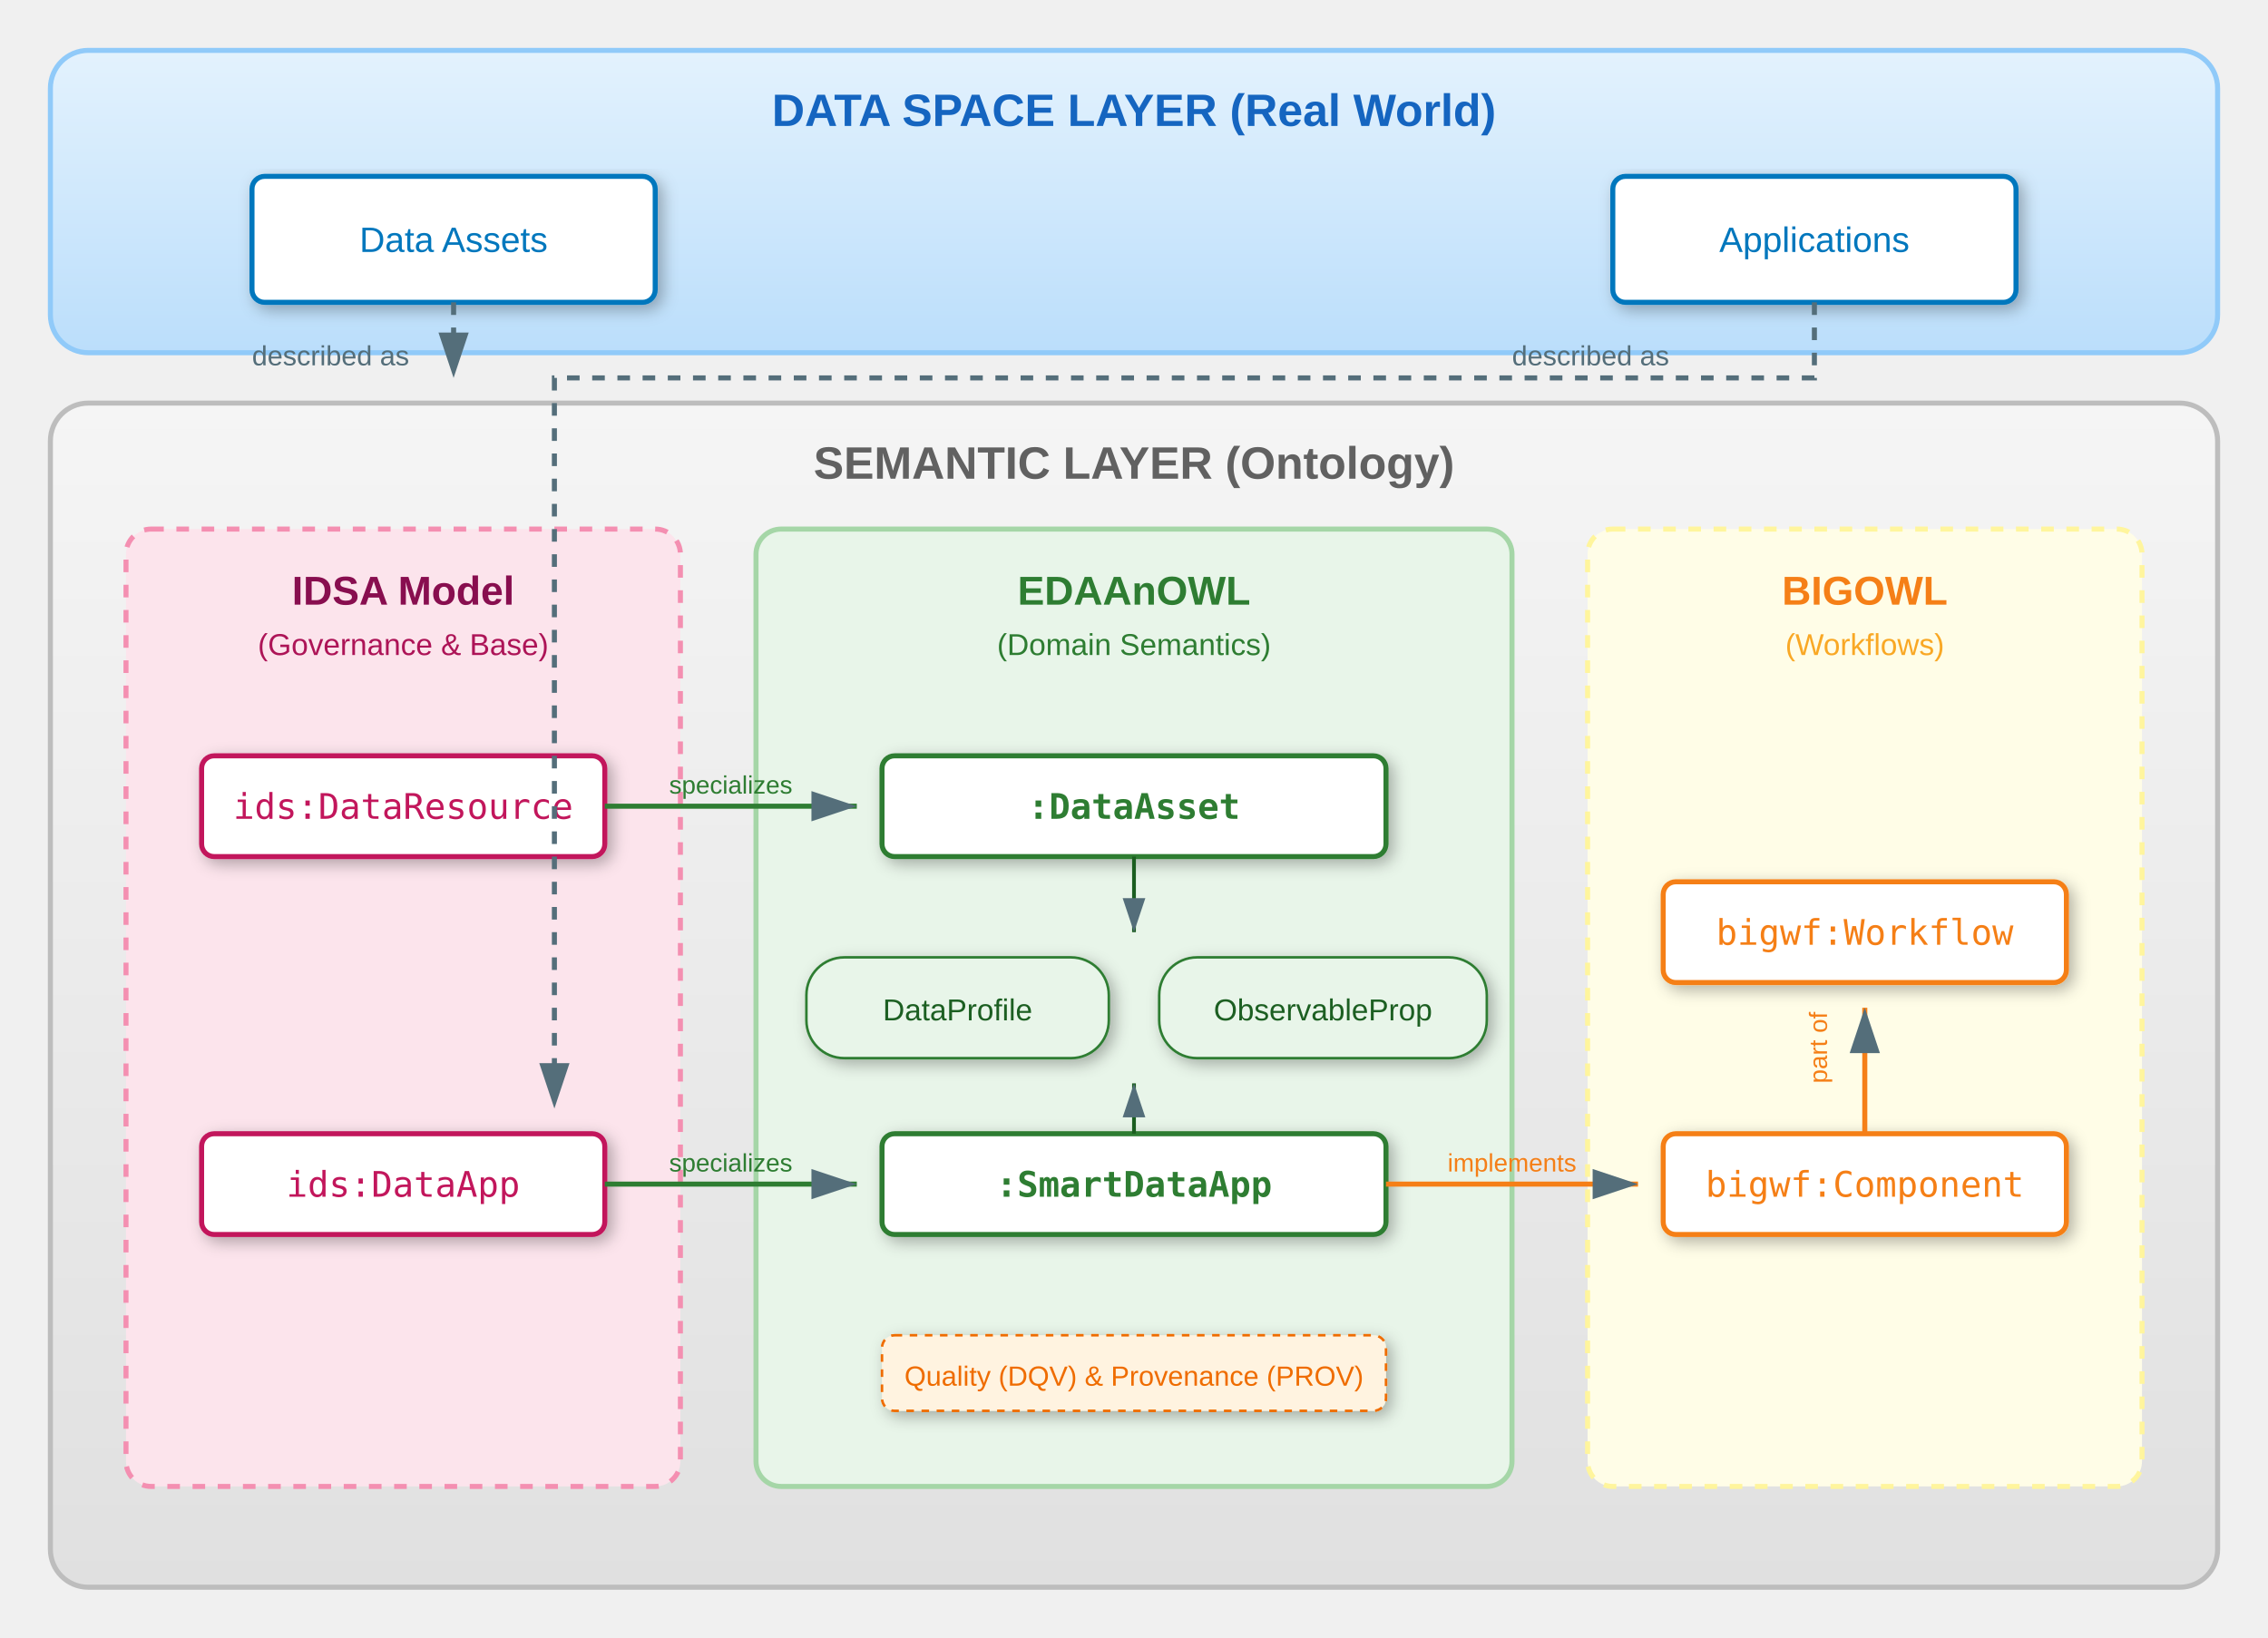
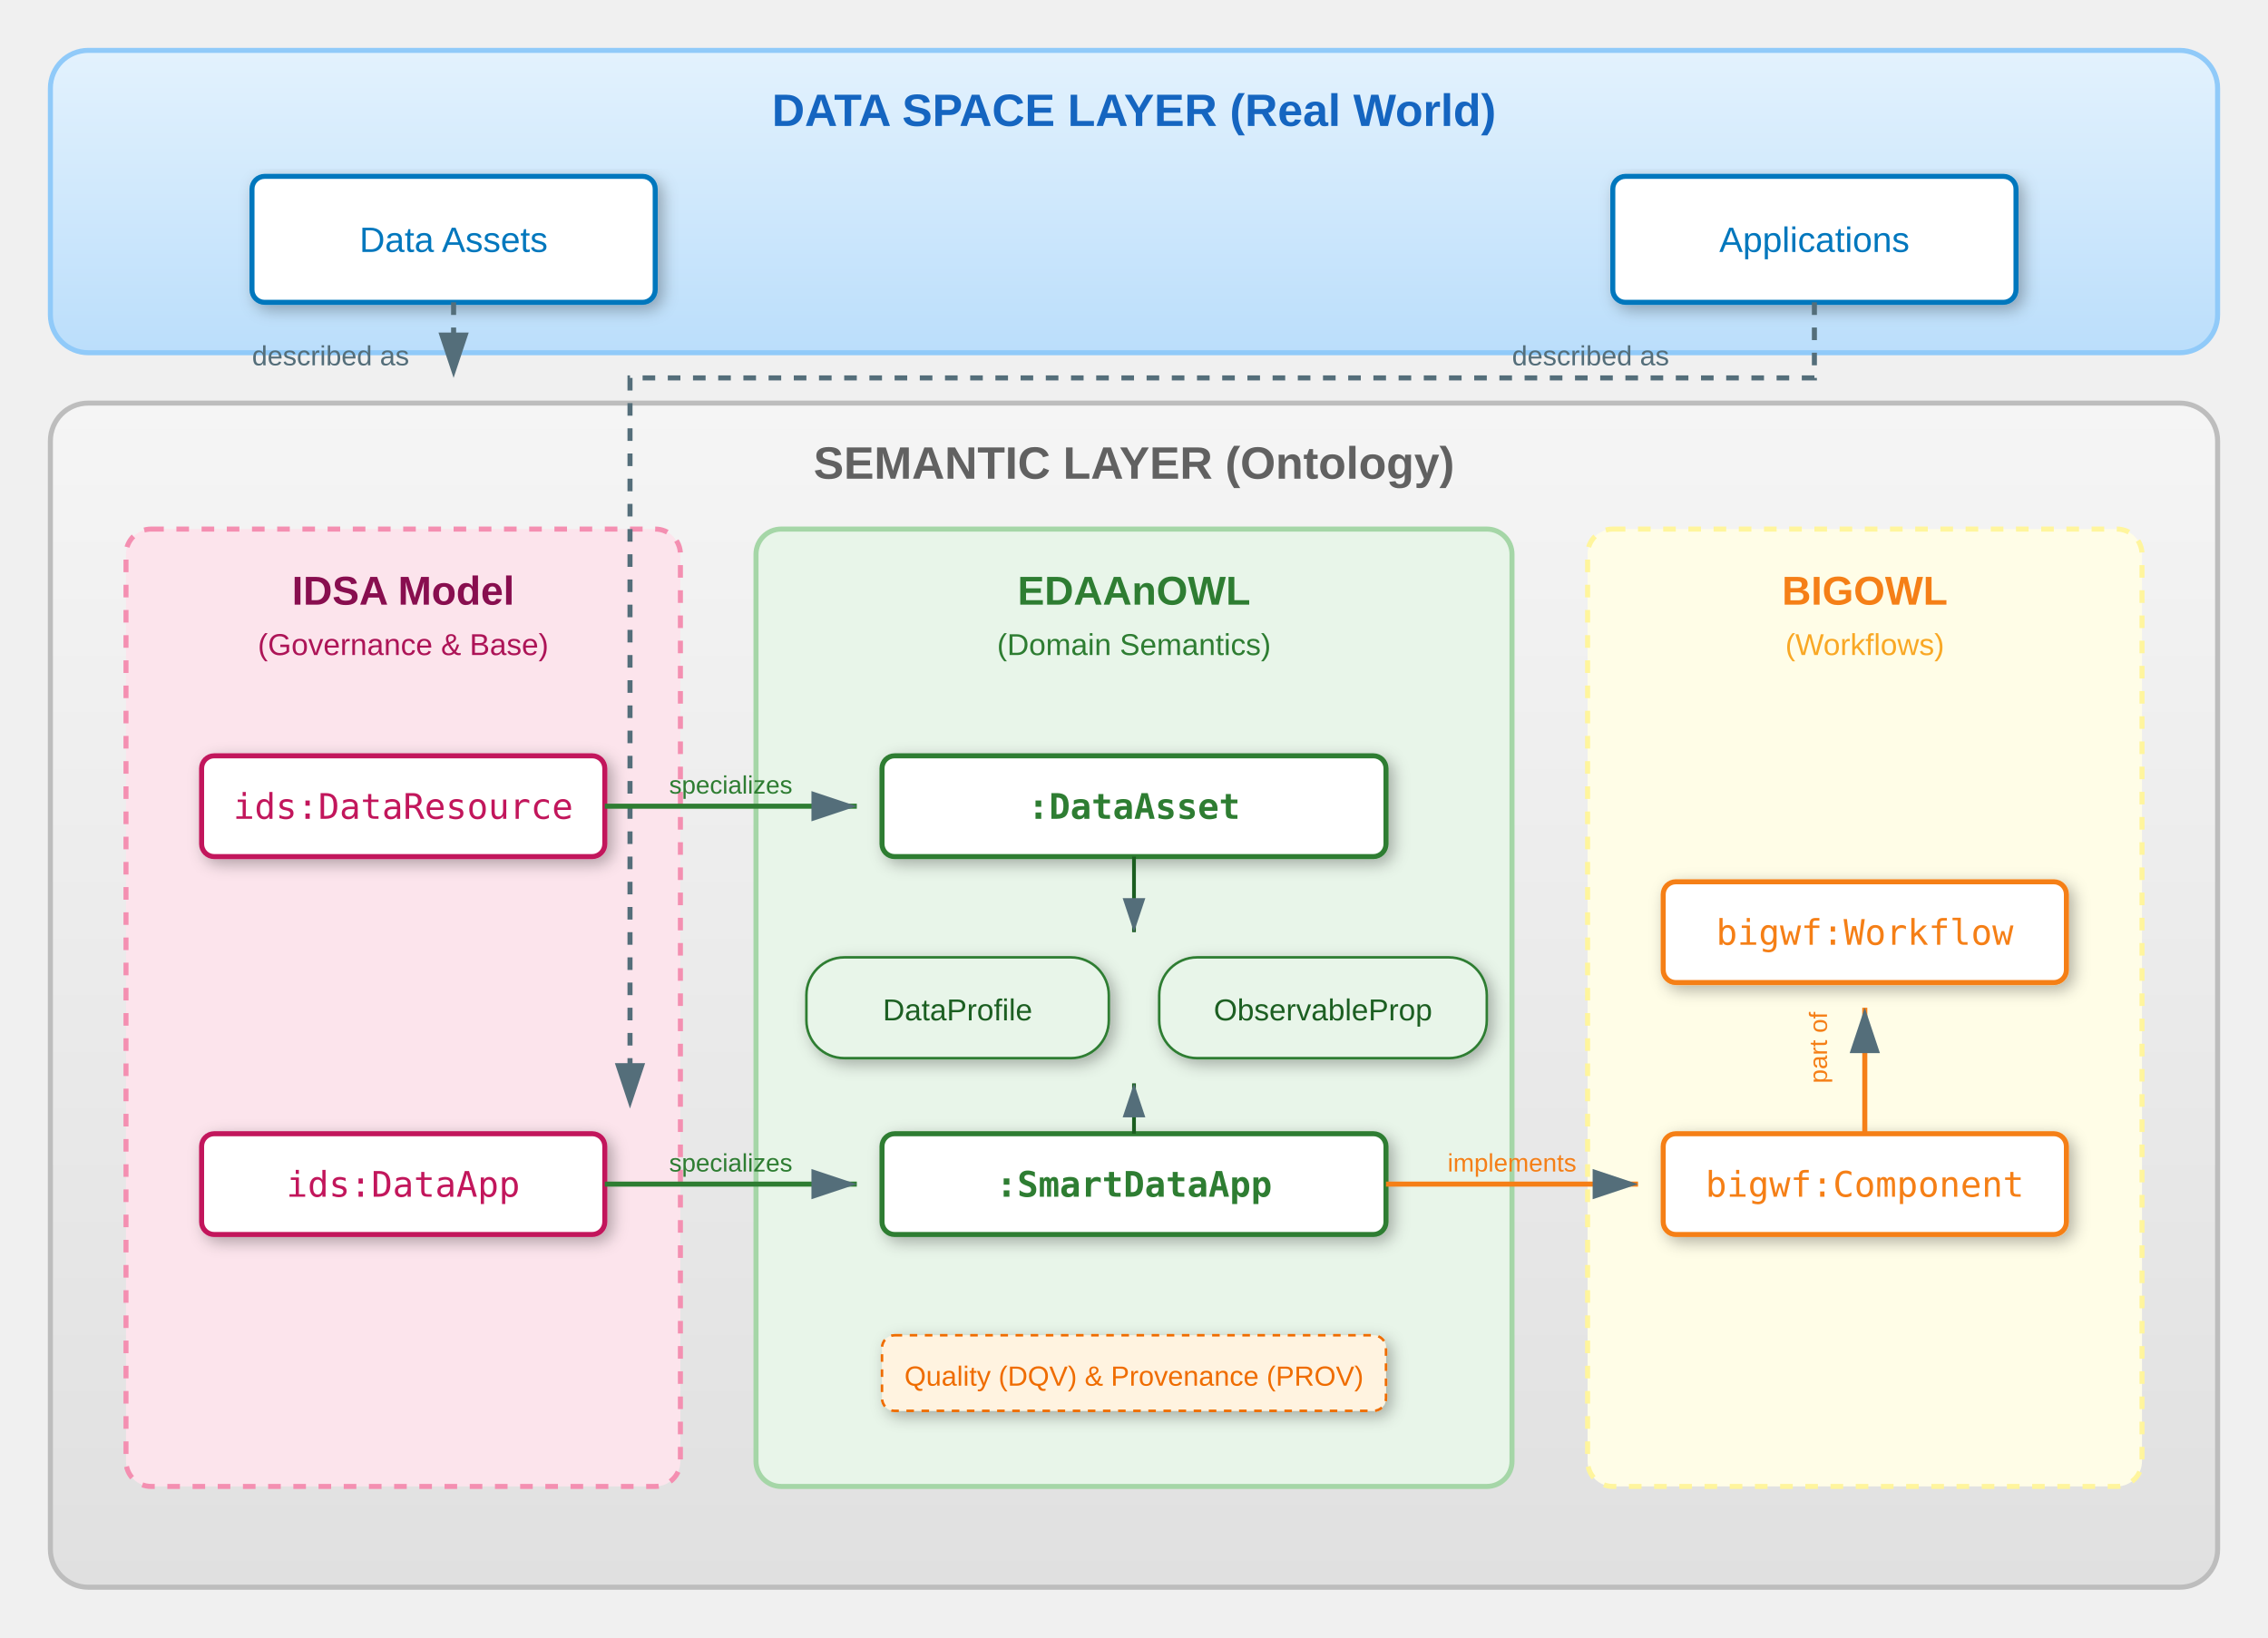
- <svg xmlns="http://www.w3.org/2000/svg" viewBox="0 0 900 650">
+ <svg xmlns="http://www.w3.org/2000/svg" viewBox="0 0 900 650" width="840">
  <defs>
    <linearGradient id="gradDataSpace" x1="0%" y1="0%" x2="0%" y2="100%">
      <stop offset="0%" style="stop-color:#e3f2fd;stop-opacity:1" />
      <stop offset="100%" style="stop-color:#bbdefb;stop-opacity:1" />
    </linearGradient>
    <linearGradient id="gradSemantic" x1="0%" y1="0%" x2="0%" y2="100%">
      <stop offset="0%" style="stop-color:#f5f5f5;stop-opacity:1" />
      <stop offset="100%" style="stop-color:#e0e0e0;stop-opacity:1" />
    </linearGradient>
    <filter id="dropShadow" height="130%">
      <feGaussianBlur in="SourceAlpha" stdDeviation="3" />
      <feOffset dx="2" dy="2" result="offsetblur" />
      <feComponentTransfer>
        <feFuncA type="linear" slope="0.3" />
      </feComponentTransfer>
      <feMerge>
        <feMergeNode />
        <feMergeNode in="SourceGraphic" />
      </feMerge>
    </filter>
    <marker id="arrow" markerWidth="10" markerHeight="10" refX="9" refY="3" orient="auto" markerUnits="strokeWidth">
      <path d="M0,0 L0,6 L9,3 z" fill="#546e7a" />
    </marker>
  </defs>
  <rect x="20" y="20" width="860" height="120" rx="15" fill="url(#gradDataSpace)" stroke="#90caf9" stroke-width="2" />
  <text x="450" y="50" font-family="Segoe UI, Arial, sans-serif" font-size="18" font-weight="bold" fill="#1565c0" text-anchor="middle">DATA SPACE LAYER (Real World)</text>
  <rect x="20" y="160" width="860" height="470" rx="15" fill="url(#gradSemantic)" stroke="#bdbdbd" stroke-width="2" />
  <text x="450" y="190" font-family="Segoe UI, Arial, sans-serif" font-size="18" font-weight="bold" fill="#616161" text-anchor="middle">SEMANTIC LAYER (Ontology)</text>
  <rect x="50" y="210" width="220" height="380" rx="10" fill="#fce4ec" stroke="#f48fb1" stroke-width="2" stroke-dasharray="5,5" />
  <text x="160" y="240" font-family="Segoe UI, Arial, sans-serif" font-size="16" font-weight="bold" fill="#880e4f" text-anchor="middle">IDSA Model</text>
  <text x="160" y="260" font-family="Segoe UI, Arial, sans-serif" font-size="12" fill="#ad1457" text-anchor="middle">(Governance &amp; Base)</text>
  <rect x="300" y="210" width="300" height="380" rx="10" fill="#e8f5e9" stroke="#a5d6a7" stroke-width="2" />
  <text x="450" y="240" font-family="Segoe UI, Arial, sans-serif" font-size="16" font-weight="bold" fill="#2e7d32" text-anchor="middle">EDAAnOWL</text>
  <text x="450" y="260" font-family="Segoe UI, Arial, sans-serif" font-size="12" fill="#2e7d32" text-anchor="middle">(Domain Semantics)</text>
  <rect x="630" y="210" width="220" height="380" rx="10" fill="#fffde7" stroke="#fff59d" stroke-width="2" stroke-dasharray="5,5" />
  <text x="740" y="240" font-family="Segoe UI, Arial, sans-serif" font-size="16" font-weight="bold" fill="#f57f17" text-anchor="middle">BIGOWL</text>
  <text x="740" y="260" font-family="Segoe UI, Arial, sans-serif" font-size="12" fill="#f9a825" text-anchor="middle">(Workflows)</text>
  <g filter="url(#dropShadow)">
    <rect x="100" y="70" width="160" height="50" rx="5" fill="#ffffff" stroke="#0277bd" stroke-width="2" />
    <text x="180" y="100" font-family="Segoe UI, Arial, sans-serif" font-size="14" fill="#0277bd" text-anchor="middle">Data Assets</text>
    <rect x="640" y="70" width="160" height="50" rx="5" fill="#ffffff" stroke="#0277bd" stroke-width="2" />
    <text x="720" y="100" font-family="Segoe UI, Arial, sans-serif" font-size="14" fill="#0277bd" text-anchor="middle">Applications</text>
  </g>
  <g filter="url(#dropShadow)">
    <rect x="80" y="300" width="160" height="40" rx="5" fill="#ffffff" stroke="#c2185b" stroke-width="2" />
    <text x="160" y="325" font-family="Consolas, monospace" font-size="14" fill="#c2185b" text-anchor="middle">ids:DataResource</text>
    <rect x="80" y="450" width="160" height="40" rx="5" fill="#ffffff" stroke="#c2185b" stroke-width="2" />
    <text x="160" y="475" font-family="Consolas, monospace" font-size="14" fill="#c2185b" text-anchor="middle">ids:DataApp</text>
  </g>
  <g filter="url(#dropShadow)">
    <rect x="350" y="300" width="200" height="40" rx="5" fill="#ffffff" stroke="#2e7d32" stroke-width="2" />
    <text x="450" y="325" font-family="Consolas, monospace" font-size="14" font-weight="bold" fill="#2e7d32" text-anchor="middle">:DataAsset</text>
    <rect x="350" y="450" width="200" height="40" rx="5" fill="#ffffff" stroke="#2e7d32" stroke-width="2" />
    <text x="450" y="475" font-family="Consolas, monospace" font-size="14" font-weight="bold" fill="#2e7d32" text-anchor="middle">:SmartDataApp</text>
    <rect x="320" y="380" width="120" height="40" rx="15" fill="#e8f5e9" stroke="#2e7d32" stroke-width="1" />
    <text x="380" y="405" font-family="Segoe UI, Arial, sans-serif" font-size="12" fill="#1b5e20" text-anchor="middle">DataProfile</text>
    <rect x="460" y="380" width="130" height="40" rx="15" fill="#e8f5e9" stroke="#2e7d32" stroke-width="1" />
    <text x="525" y="405" font-family="Segoe UI, Arial, sans-serif" font-size="12" fill="#1b5e20" text-anchor="middle">ObservableProp</text>
    <rect x="350" y="530" width="200" height="30" rx="5" fill="#fff3e0" stroke="#ef6c00" stroke-width="1" stroke-dasharray="3,3" />
    <text x="450" y="550" font-family="Segoe UI, Arial, sans-serif" font-size="11" fill="#ef6c00" text-anchor="middle">Quality (DQV) &amp; Provenance (PROV)</text>
  </g>
  <g filter="url(#dropShadow)">
    <rect x="660" y="450" width="160" height="40" rx="5" fill="#ffffff" stroke="#f57f17" stroke-width="2" />
    <text x="740" y="475" font-family="Consolas, monospace" font-size="14" fill="#f57f17" text-anchor="middle">bigwf:Component</text>
    <rect x="660" y="350" width="160" height="40" rx="5" fill="#ffffff" stroke="#f57f17" stroke-width="2" />
    <text x="740" y="375" font-family="Consolas, monospace" font-size="14" fill="#f57f17" text-anchor="middle">bigwf:Workflow</text>
  </g>
  <path d="M180,120 L180,150, L80 150, L80 290" stroke="#546e7a" stroke-width="2" stroke-dasharray="5,5" marker-end="url(#arrow)" fill="none" />
  <text x="100" y="145" font-family="Segoe UI, Arial, sans-serif" font-size="11" fill="#546e7a" transform="rotate(0 175,200)">described as</text>
-   <path d="M720,120 L720,150 L220,150 L220,440" stroke="#546e7a" stroke-width="2" stroke-dasharray="5,5" marker-end="url(#arrow)" fill="none" />
+   <path d="M720,120 L720,150 L250,150 L250,440" stroke="#546e7a" stroke-width="2" stroke-dasharray="5,5" marker-end="url(#arrow)" fill="none" />
  <text x="600" y="145" font-family="Segoe UI, Arial, sans-serif" font-size="11" fill="#546e7a" transform="rotate(0 175,200)">described as</text>
  <path d="M240,320 L340,320" stroke="#2e7d32" stroke-width="2" marker-end="url(#arrow)" fill="none" />
  <text x="290" y="315" font-family="Segoe UI, Arial, sans-serif" font-size="10" fill="#2e7d32" text-anchor="middle">specializes</text>
  <path d="M240,470 L340,470" stroke="#2e7d32" stroke-width="2" marker-end="url(#arrow)" fill="none" />
  <text x="290" y="465" font-family="Segoe UI, Arial, sans-serif" font-size="10" fill="#2e7d32" text-anchor="middle">specializes</text>
  <path d="M450,340 L450,370" stroke="#1b5e20" stroke-width="1.5" marker-end="url(#arrow)" fill="none" />
  <path d="M450,450 L450,430" stroke="#1b5e20" stroke-width="1.5" marker-end="url(#arrow)" fill="none" />
  <path d="M550,470 L650,470" stroke="#f57f17" stroke-width="2" marker-end="url(#arrow)" fill="none" />
  <text x="600" y="465" font-family="Segoe UI, Arial, sans-serif" font-size="10" fill="#f57f17" text-anchor="middle">implements</text>
  <path d="M740,450 L740,400" stroke="#f57f17" stroke-width="2" marker-end="url(#arrow)" fill="none" />
  <text x="745" y="410" font-family="Segoe UI, Arial, sans-serif" font-size="10" fill="#f57f17" transform="rotate(-90 745,430)">part of</text>
</svg>
